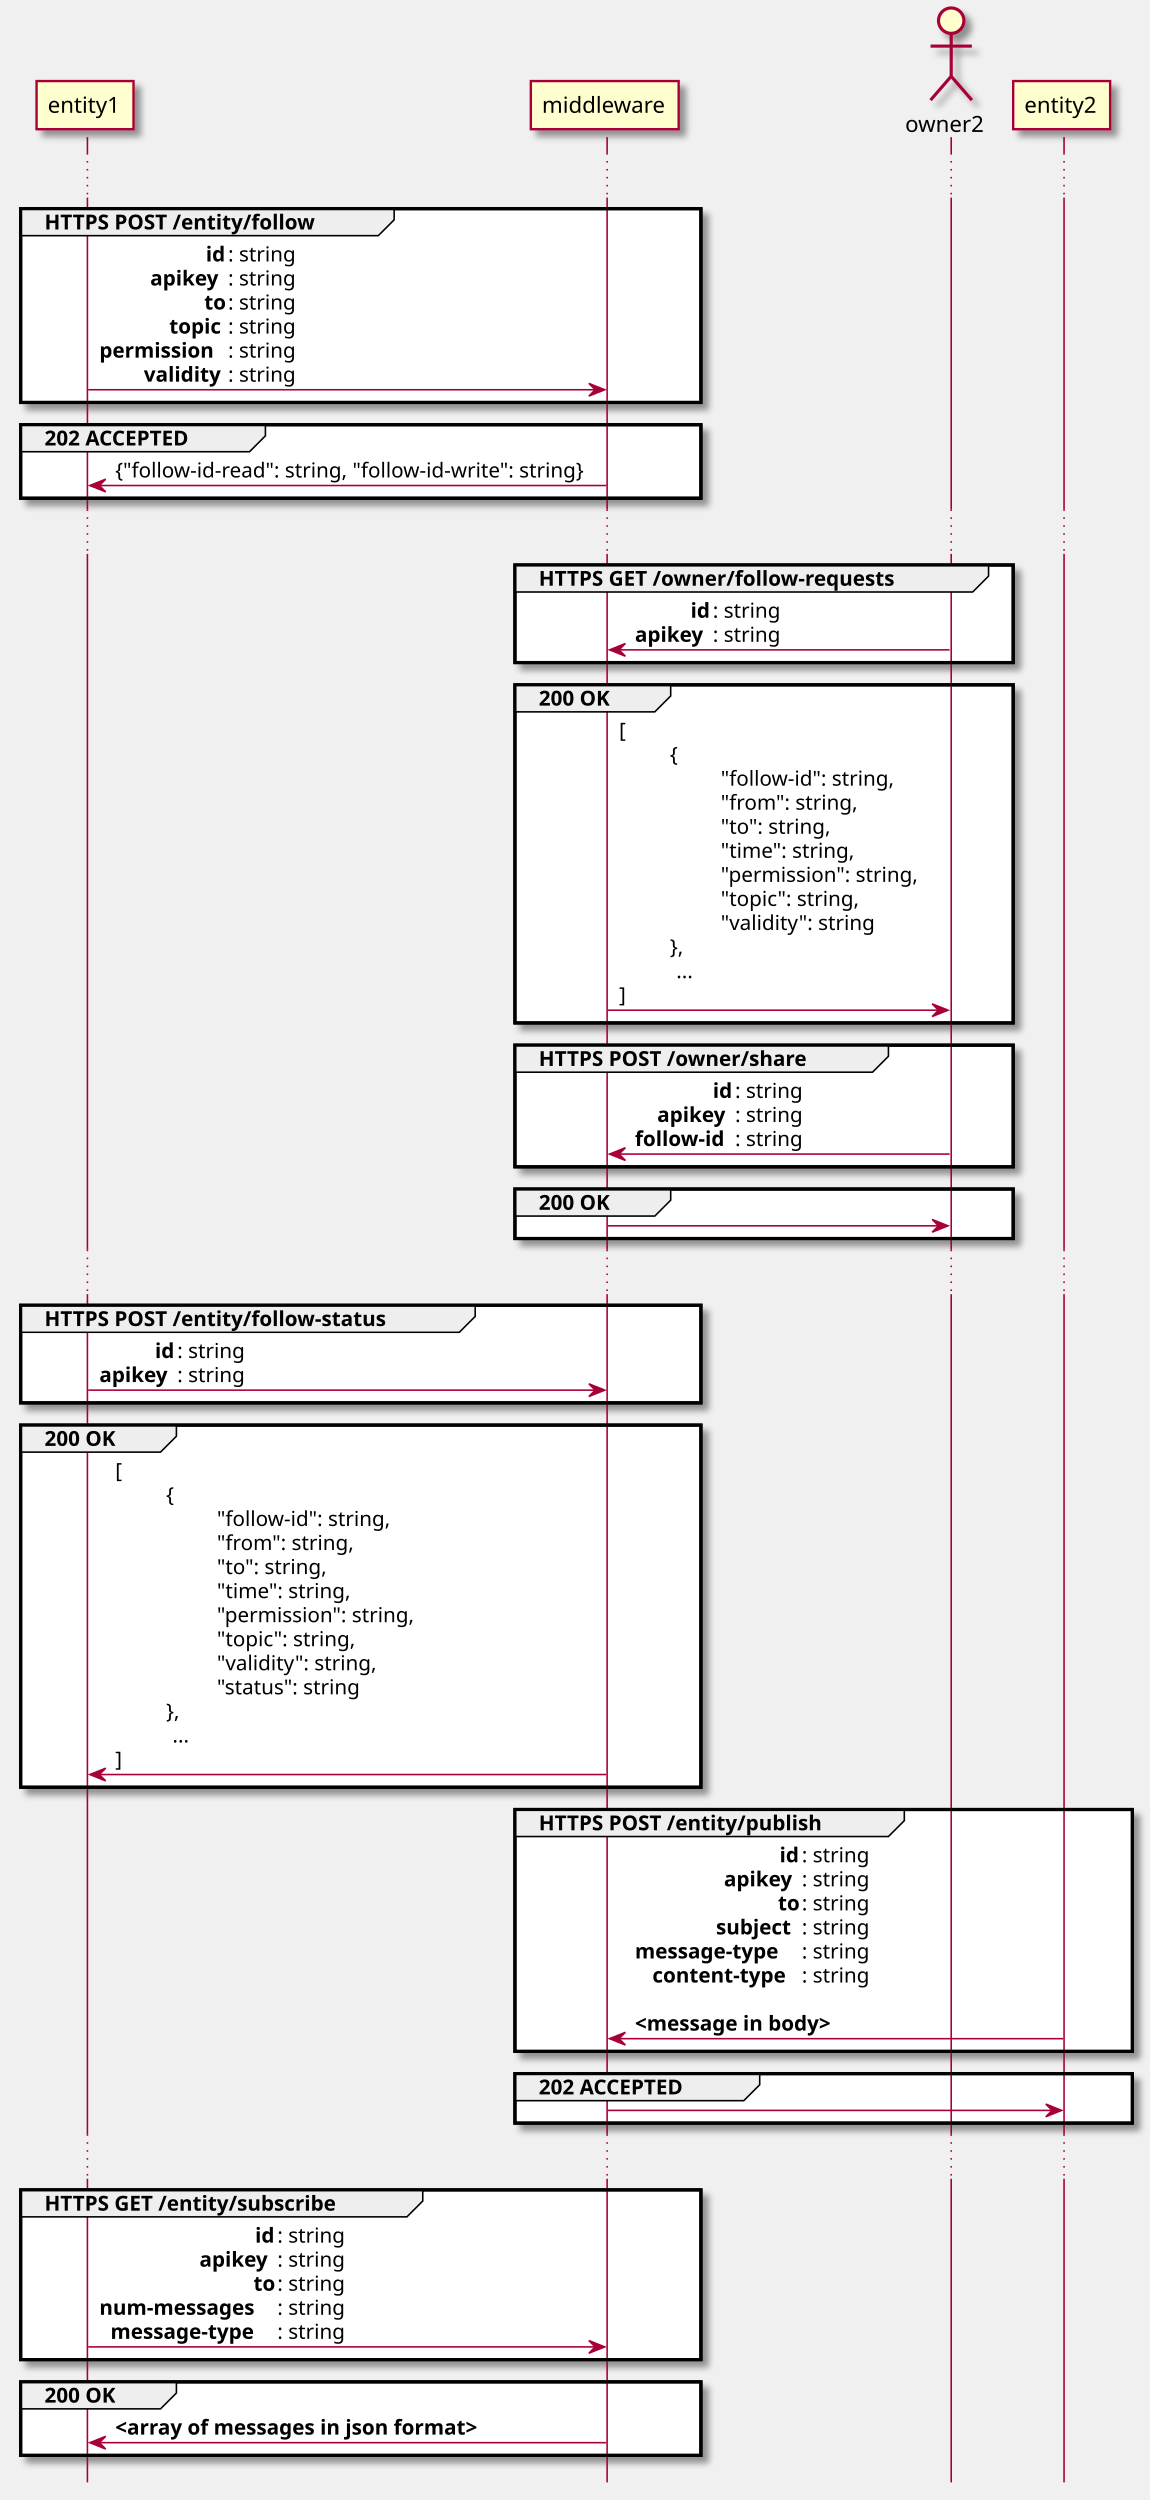
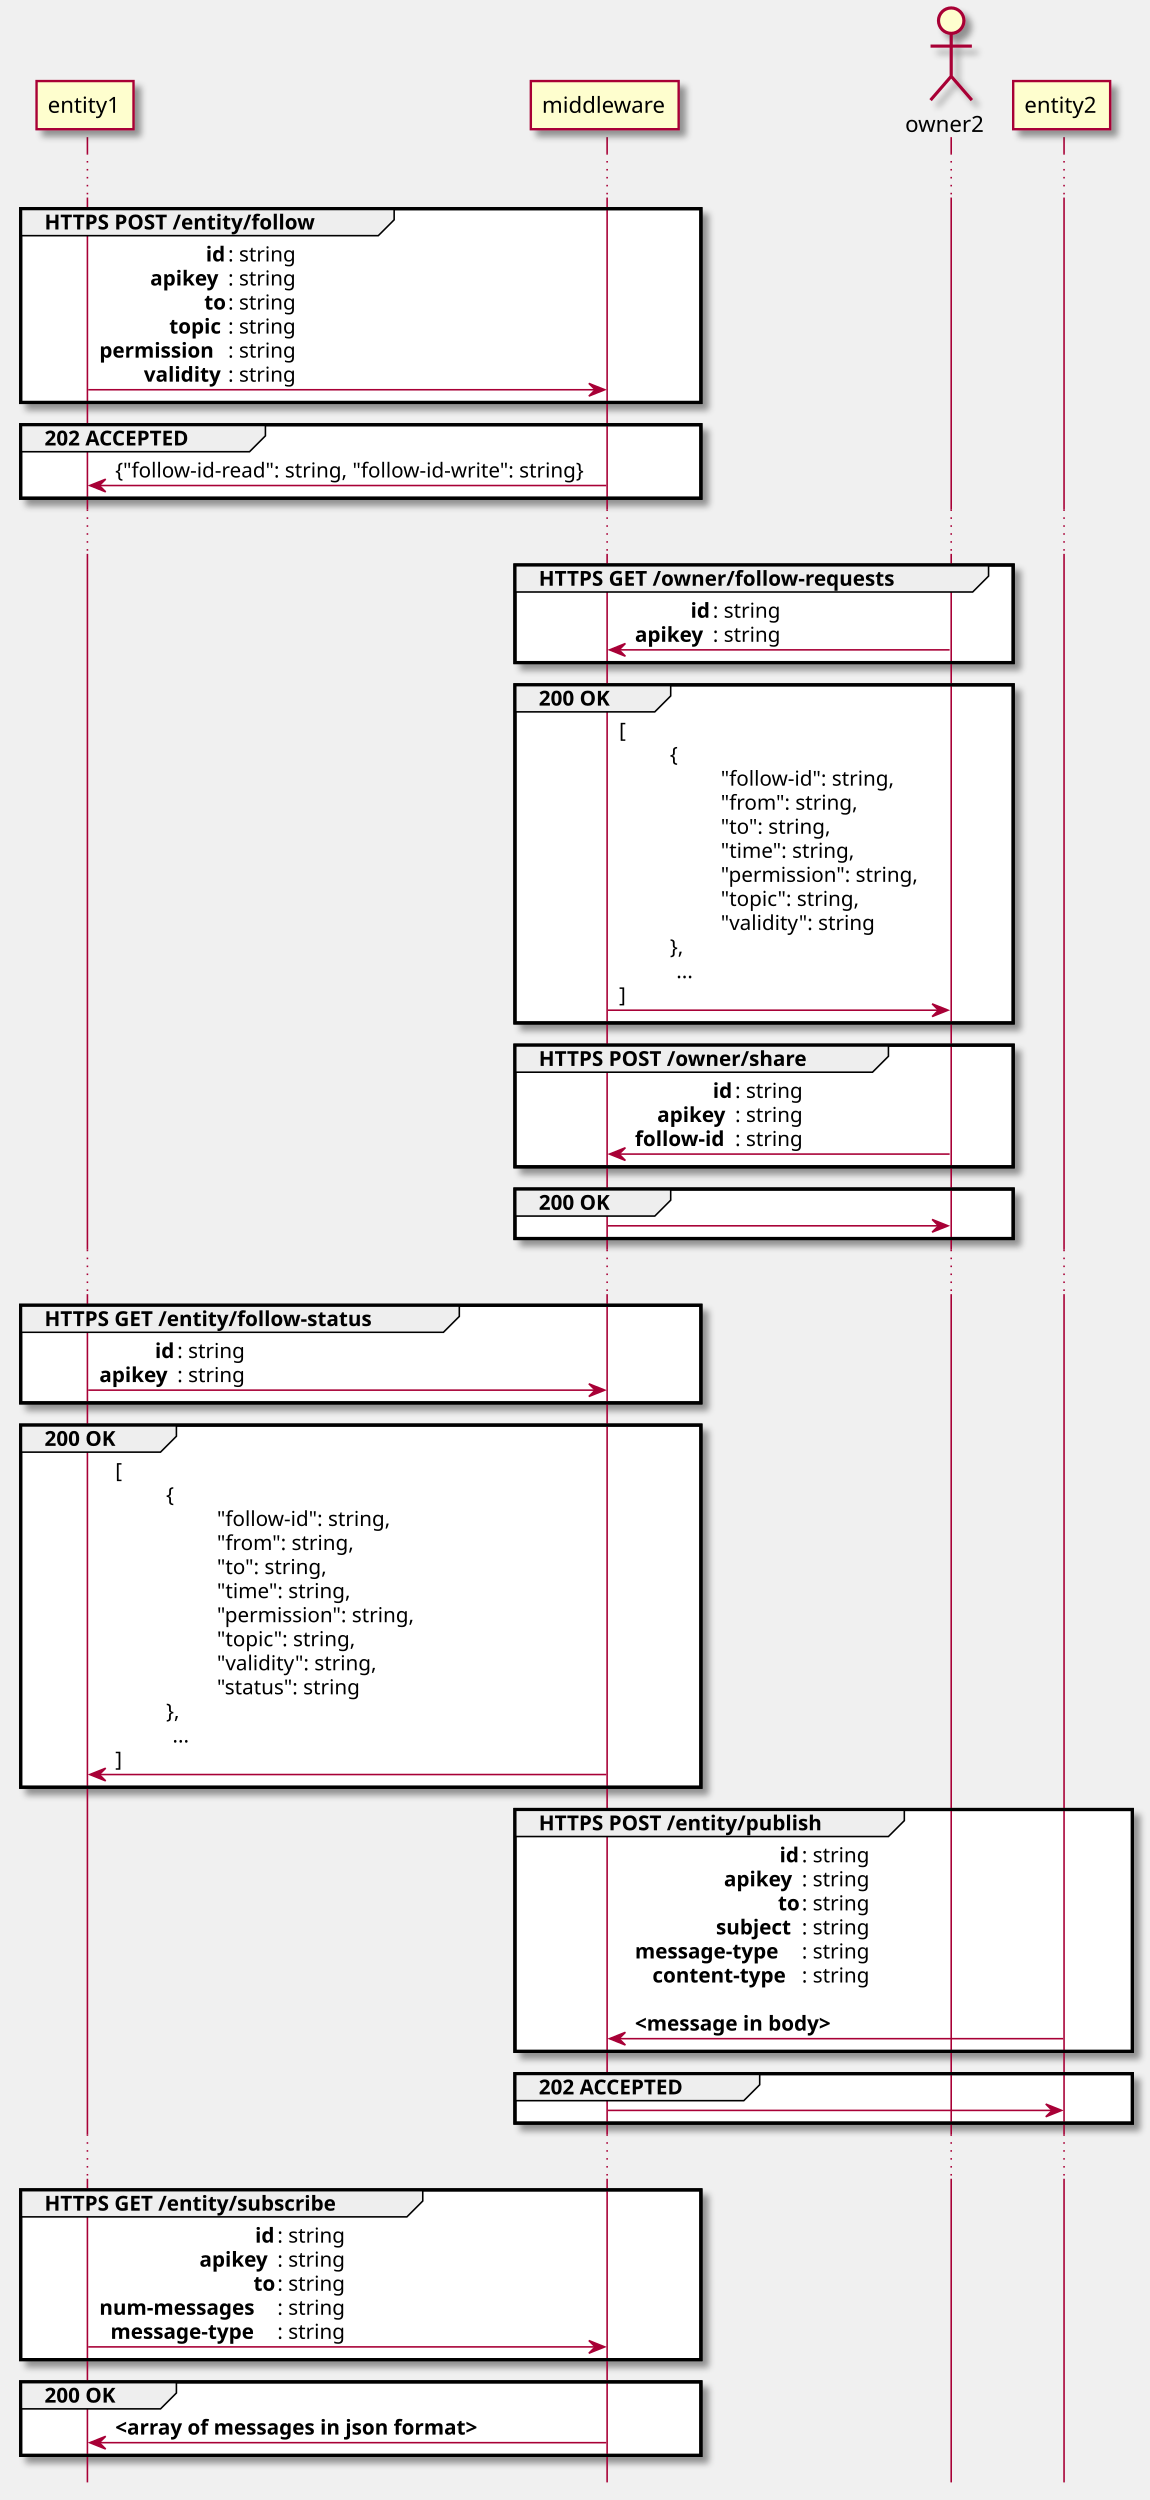
<svg xmlns="http://www.w3.org/2000/svg" contentScriptType="application/ecmascript" contentStyleType="text/css" height="1573px" preserveAspectRatio="none" style="width:723px;height:1573px;" version="1.1" viewBox="0 0 723 1573" width="723px" zoomAndPan="magnify">
  <defs>
-     <filter height="300%" id="f1i5j3ws20oqqa" width="300%" x="-1" y="-1">
+     <filter height="300%" id="f145n6no9fhb5m" width="300%" x="-1" y="-1">
      <feGaussianBlur result="blurOut" stdDeviation="2.0" />
      <feColorMatrix in="blurOut" result="blurOut2" type="matrix" values="0 0 0 0 0 0 0 0 0 0 0 0 0 0 0 0 0 0 .4 0" />
      <feOffset dx="4.0" dy="4.0" in="blurOut2" result="blurOut3" />
      <feBlend in="SourceGraphic" in2="blurOut3" mode="normal" />
    </filter>
  </defs>
  <g>
-     <rect fill="#FFFFFF" filter="url(#f1i5j3ws20oqqa)" height="121.93" style="stroke: #000000; stroke-width: 2.0;" width="428" x="13" y="131.297" />
-     <rect fill="#FFFFFF" filter="url(#f1i5j3ws20oqqa)" height="46.266" style="stroke: #000000; stroke-width: 2.0;" width="428" x="13" y="267.227" />
-     <rect fill="#FFFFFF" filter="url(#f1i5j3ws20oqqa)" height="61.398" style="stroke: #000000; stroke-width: 2.0;" width="313.5" x="324" y="355.492" />
-     <rect fill="#FFFFFF" filter="url(#f1i5j3ws20oqqa)" height="212.727" style="stroke: #000000; stroke-width: 2.0;" width="313.5" x="324" y="430.891" />
-     <rect fill="#FFFFFF" filter="url(#f1i5j3ws20oqqa)" height="76.531" style="stroke: #000000; stroke-width: 2.0;" width="313.5" x="324" y="657.617" />
-     <rect fill="#FFFFFF" filter="url(#f1i5j3ws20oqqa)" height="31.133" style="stroke: #000000; stroke-width: 2.0;" width="313.5" x="324" y="748.148" />
-     <rect fill="#FFFFFF" filter="url(#f1i5j3ws20oqqa)" height="61.398" style="stroke: #000000; stroke-width: 2.0;" width="428" x="13" y="821.281" />
-     <rect fill="#FFFFFF" filter="url(#f1i5j3ws20oqqa)" height="227.859" style="stroke: #000000; stroke-width: 2.0;" width="428" x="13" y="896.68" />
-     <rect fill="#FFFFFF" filter="url(#f1i5j3ws20oqqa)" height="152.195" style="stroke: #000000; stroke-width: 2.0;" width="388.5" x="324" y="1138.539" />
-     <rect fill="#FFFFFF" filter="url(#f1i5j3ws20oqqa)" height="31.133" style="stroke: #000000; stroke-width: 2.0;" width="388.5" x="324" y="1304.734" />
-     <rect fill="#FFFFFF" filter="url(#f1i5j3ws20oqqa)" height="106.797" style="stroke: #000000; stroke-width: 2.0;" width="428" x="13" y="1377.867" />
-     <rect fill="#FFFFFF" filter="url(#f1i5j3ws20oqqa)" height="46.266" style="stroke: #000000; stroke-width: 2.0;" width="428" x="13" y="1498.664" />
+     <rect fill="#FFFFFF" filter="url(#f145n6no9fhb5m)" height="121.93" style="stroke: #000000; stroke-width: 2.0;" width="428" x="13" y="131.297" />
+     <rect fill="#FFFFFF" filter="url(#f145n6no9fhb5m)" height="46.266" style="stroke: #000000; stroke-width: 2.0;" width="428" x="13" y="267.227" />
+     <rect fill="#FFFFFF" filter="url(#f145n6no9fhb5m)" height="61.398" style="stroke: #000000; stroke-width: 2.0;" width="313.5" x="324" y="355.492" />
+     <rect fill="#FFFFFF" filter="url(#f145n6no9fhb5m)" height="212.727" style="stroke: #000000; stroke-width: 2.0;" width="313.5" x="324" y="430.891" />
+     <rect fill="#FFFFFF" filter="url(#f145n6no9fhb5m)" height="76.531" style="stroke: #000000; stroke-width: 2.0;" width="313.5" x="324" y="657.617" />
+     <rect fill="#FFFFFF" filter="url(#f145n6no9fhb5m)" height="31.133" style="stroke: #000000; stroke-width: 2.0;" width="313.5" x="324" y="748.148" />
+     <rect fill="#FFFFFF" filter="url(#f145n6no9fhb5m)" height="61.398" style="stroke: #000000; stroke-width: 2.0;" width="428" x="13" y="821.281" />
+     <rect fill="#FFFFFF" filter="url(#f145n6no9fhb5m)" height="227.859" style="stroke: #000000; stroke-width: 2.0;" width="428" x="13" y="896.68" />
+     <rect fill="#FFFFFF" filter="url(#f145n6no9fhb5m)" height="152.195" style="stroke: #000000; stroke-width: 2.0;" width="388.5" x="324" y="1138.539" />
+     <rect fill="#FFFFFF" filter="url(#f145n6no9fhb5m)" height="31.133" style="stroke: #000000; stroke-width: 2.0;" width="388.5" x="324" y="1304.734" />
+     <rect fill="#FFFFFF" filter="url(#f145n6no9fhb5m)" height="106.797" style="stroke: #000000; stroke-width: 2.0;" width="428" x="13" y="1377.867" />
+     <rect fill="#FFFFFF" filter="url(#f145n6no9fhb5m)" height="46.266" style="stroke: #000000; stroke-width: 2.0;" width="428" x="13" y="1498.664" />
    <line style="stroke: #A80036; stroke-width: 1.0;" x1="55" x2="55" y1="86.297" y2="96.297" />
    <line style="stroke: #A80036; stroke-width: 1.0; stroke-dasharray: 1.0,4.0;" x1="55" x2="55" y1="96.297" y2="124.297" />
    <line style="stroke: #A80036; stroke-width: 1.0;" x1="55" x2="55" y1="124.297" y2="320.492" />
    <line style="stroke: #A80036; stroke-width: 1.0; stroke-dasharray: 1.0,4.0;" x1="55" x2="55" y1="320.492" y2="348.492" />
    <line style="stroke: #A80036; stroke-width: 1.0;" x1="55" x2="55" y1="348.492" y2="786.281" />
    <line style="stroke: #A80036; stroke-width: 1.0; stroke-dasharray: 1.0,4.0;" x1="55" x2="55" y1="786.281" y2="814.281" />
    <line style="stroke: #A80036; stroke-width: 1.0;" x1="55" x2="55" y1="814.281" y2="1342.867" />
    <line style="stroke: #A80036; stroke-width: 1.0; stroke-dasharray: 1.0,4.0;" x1="55" x2="55" y1="1342.867" y2="1370.867" />
    <line style="stroke: #A80036; stroke-width: 1.0;" x1="55" x2="55" y1="1370.867" y2="1561.93" />
    <line style="stroke: #A80036; stroke-width: 1.0;" x1="382" x2="382" y1="86.297" y2="96.297" />
    <line style="stroke: #A80036; stroke-width: 1.0; stroke-dasharray: 1.0,4.0;" x1="382" x2="382" y1="96.297" y2="124.297" />
    <line style="stroke: #A80036; stroke-width: 1.0;" x1="382" x2="382" y1="124.297" y2="320.492" />
    <line style="stroke: #A80036; stroke-width: 1.0; stroke-dasharray: 1.0,4.0;" x1="382" x2="382" y1="320.492" y2="348.492" />
    <line style="stroke: #A80036; stroke-width: 1.0;" x1="382" x2="382" y1="348.492" y2="786.281" />
    <line style="stroke: #A80036; stroke-width: 1.0; stroke-dasharray: 1.0,4.0;" x1="382" x2="382" y1="786.281" y2="814.281" />
    <line style="stroke: #A80036; stroke-width: 1.0;" x1="382" x2="382" y1="814.281" y2="1342.867" />
    <line style="stroke: #A80036; stroke-width: 1.0; stroke-dasharray: 1.0,4.0;" x1="382" x2="382" y1="1342.867" y2="1370.867" />
    <line style="stroke: #A80036; stroke-width: 1.0;" x1="382" x2="382" y1="1370.867" y2="1561.93" />
    <line style="stroke: #A80036; stroke-width: 1.0;" x1="598.5" x2="598.5" y1="86.297" y2="96.297" />
    <line style="stroke: #A80036; stroke-width: 1.0; stroke-dasharray: 1.0,4.0;" x1="598.5" x2="598.5" y1="96.297" y2="124.297" />
    <line style="stroke: #A80036; stroke-width: 1.0;" x1="598.5" x2="598.5" y1="124.297" y2="320.492" />
    <line style="stroke: #A80036; stroke-width: 1.0; stroke-dasharray: 1.0,4.0;" x1="598.5" x2="598.5" y1="320.492" y2="348.492" />
    <line style="stroke: #A80036; stroke-width: 1.0;" x1="598.5" x2="598.5" y1="348.492" y2="786.281" />
    <line style="stroke: #A80036; stroke-width: 1.0; stroke-dasharray: 1.0,4.0;" x1="598.5" x2="598.5" y1="786.281" y2="814.281" />
    <line style="stroke: #A80036; stroke-width: 1.0;" x1="598.5" x2="598.5" y1="814.281" y2="1342.867" />
    <line style="stroke: #A80036; stroke-width: 1.0; stroke-dasharray: 1.0,4.0;" x1="598.5" x2="598.5" y1="1342.867" y2="1370.867" />
    <line style="stroke: #A80036; stroke-width: 1.0;" x1="598.5" x2="598.5" y1="1370.867" y2="1561.93" />
    <line style="stroke: #A80036; stroke-width: 1.0;" x1="669.5" x2="669.5" y1="86.297" y2="96.297" />
    <line style="stroke: #A80036; stroke-width: 1.0; stroke-dasharray: 1.0,4.0;" x1="669.5" x2="669.5" y1="96.297" y2="124.297" />
    <line style="stroke: #A80036; stroke-width: 1.0;" x1="669.5" x2="669.5" y1="124.297" y2="320.492" />
    <line style="stroke: #A80036; stroke-width: 1.0; stroke-dasharray: 1.0,4.0;" x1="669.5" x2="669.5" y1="320.492" y2="348.492" />
    <line style="stroke: #A80036; stroke-width: 1.0;" x1="669.5" x2="669.5" y1="348.492" y2="786.281" />
    <line style="stroke: #A80036; stroke-width: 1.0; stroke-dasharray: 1.0,4.0;" x1="669.5" x2="669.5" y1="786.281" y2="814.281" />
    <line style="stroke: #A80036; stroke-width: 1.0;" x1="669.5" x2="669.5" y1="814.281" y2="1342.867" />
    <line style="stroke: #A80036; stroke-width: 1.0; stroke-dasharray: 1.0,4.0;" x1="669.5" x2="669.5" y1="1342.867" y2="1370.867" />
    <line style="stroke: #A80036; stroke-width: 1.0;" x1="669.5" x2="669.5" y1="1370.867" y2="1561.93" />
-     <rect fill="#FEFECE" filter="url(#f1i5j3ws20oqqa)" height="30.297" style="stroke: #A80036; stroke-width: 1.5;" width="61" x="23" y="51" />
+     <rect fill="#FEFECE" filter="url(#f145n6no9fhb5m)" height="30.297" style="stroke: #A80036; stroke-width: 1.5;" width="61" x="23" y="51" />
    <text fill="#000000" font-family="sans-serif" font-size="14" lengthAdjust="spacingAndGlyphs" textLength="47" x="30" y="70.995">entity1</text>
-     <rect fill="#FEFECE" filter="url(#f1i5j3ws20oqqa)" height="30.297" style="stroke: #A80036; stroke-width: 1.5;" width="93" x="334" y="51" />
+     <rect fill="#FEFECE" filter="url(#f145n6no9fhb5m)" height="30.297" style="stroke: #A80036; stroke-width: 1.5;" width="93" x="334" y="51" />
    <text fill="#000000" font-family="sans-serif" font-size="14" lengthAdjust="spacingAndGlyphs" textLength="79" x="341" y="70.995">middleware</text>
    <text fill="#000000" font-family="sans-serif" font-size="14" lengthAdjust="spacingAndGlyphs" textLength="52" x="569.5" y="82.995">owner2</text>
-     <ellipse cx="598.5" cy="13" fill="#FEFECE" filter="url(#f1i5j3ws20oqqa)" rx="8" ry="8" style="stroke: #A80036; stroke-width: 2.0;" />
-     <path d="M598.5,21 L598.5,48 M585.5,29 L611.5,29 M598.5,48 L585.5,63 M598.5,48 L611.5,63 " fill="none" filter="url(#f1i5j3ws20oqqa)" style="stroke: #A80036; stroke-width: 2.0;" />
-     <rect fill="#FEFECE" filter="url(#f1i5j3ws20oqqa)" height="30.297" style="stroke: #A80036; stroke-width: 1.5;" width="61" x="637.5" y="51" />
+     <ellipse cx="598.5" cy="13" fill="#FEFECE" filter="url(#f145n6no9fhb5m)" rx="8" ry="8" style="stroke: #A80036; stroke-width: 2.0;" />
+     <path d="M598.5,21 L598.5,48 M585.5,29 L611.5,29 M598.5,48 L585.5,63 M598.5,48 L611.5,63 " fill="none" filter="url(#f145n6no9fhb5m)" style="stroke: #A80036; stroke-width: 2.0;" />
+     <rect fill="#FEFECE" filter="url(#f145n6no9fhb5m)" height="30.297" style="stroke: #A80036; stroke-width: 1.5;" width="61" x="637.5" y="51" />
    <text fill="#000000" font-family="sans-serif" font-size="14" lengthAdjust="spacingAndGlyphs" textLength="47" x="644.5" y="70.995">entity2</text>
    <path d="M13,131.297 L248,131.297 L248,138.297 L238,148.297 L13,148.297 L13,131.297 " fill="#EEEEEE" style="stroke: #000000; stroke-width: 1.0;" />
    <rect fill="none" height="121.93" style="stroke: #000000; stroke-width: 2.0;" width="428" x="13" y="131.297" />
    <text fill="#000000" font-family="sans-serif" font-size="13" font-weight="bold" lengthAdjust="spacingAndGlyphs" textLength="190" x="28" y="144.364">HTTPS POST /entity/follow</text>
    <polygon fill="#A80036" points="370.5,241.227,380.5,245.227,370.5,249.227,374.5,245.227" style="stroke: #A80036; stroke-width: 1.0;" />
    <line style="stroke: #A80036; stroke-width: 1.0;" x1="55.5" x2="376.5" y1="245.227" y2="245.227" />
    <text fill="#000000" font-family="sans-serif" font-size="13" font-weight="bold" lengthAdjust="spacingAndGlyphs" textLength="14" x="129.5" y="164.497">id</text>
    <text fill="#000000" font-family="sans-serif" font-size="13" lengthAdjust="spacingAndGlyphs" textLength="44" x="143.5" y="164.497">: string</text>
    <text fill="#000000" font-family="sans-serif" font-size="13" font-weight="bold" lengthAdjust="spacingAndGlyphs" textLength="49" x="94.5" y="179.629">apikey</text>
    <text fill="#000000" font-family="sans-serif" font-size="13" lengthAdjust="spacingAndGlyphs" textLength="44" x="143.5" y="179.629">: string</text>
    <text fill="#000000" font-family="sans-serif" font-size="13" font-weight="bold" lengthAdjust="spacingAndGlyphs" textLength="15" x="128.5" y="194.762">to</text>
    <text fill="#000000" font-family="sans-serif" font-size="13" lengthAdjust="spacingAndGlyphs" textLength="44" x="143.5" y="194.762">: string</text>
    <text fill="#000000" font-family="sans-serif" font-size="13" font-weight="bold" lengthAdjust="spacingAndGlyphs" textLength="37" x="106.5" y="209.895">topic</text>
    <text fill="#000000" font-family="sans-serif" font-size="13" lengthAdjust="spacingAndGlyphs" textLength="44" x="143.5" y="209.895">: string</text>
    <text fill="#000000" font-family="sans-serif" font-size="13" font-weight="bold" lengthAdjust="spacingAndGlyphs" textLength="81" x="62.5" y="225.028">permission</text>
    <text fill="#000000" font-family="sans-serif" font-size="13" lengthAdjust="spacingAndGlyphs" textLength="44" x="143.5" y="225.028">: string</text>
    <text fill="#000000" font-family="sans-serif" font-size="13" font-weight="bold" lengthAdjust="spacingAndGlyphs" textLength="53" x="90.5" y="240.161">validity</text>
    <text fill="#000000" font-family="sans-serif" font-size="13" lengthAdjust="spacingAndGlyphs" textLength="44" x="143.5" y="240.161">: string</text>
    <path d="M13,267.227 L167,267.227 L167,274.227 L157,284.227 L13,284.227 L13,267.227 " fill="#EEEEEE" style="stroke: #000000; stroke-width: 1.0;" />
    <rect fill="none" height="46.266" style="stroke: #000000; stroke-width: 2.0;" width="428" x="13" y="267.227" />
    <text fill="#000000" font-family="sans-serif" font-size="13" font-weight="bold" lengthAdjust="spacingAndGlyphs" textLength="109" x="28" y="280.293">202 ACCEPTED</text>
    <polygon fill="#A80036" points="66.5,301.492,56.5,305.492,66.5,309.492,62.5,305.492" style="stroke: #A80036; stroke-width: 1.0;" />
    <line style="stroke: #A80036; stroke-width: 1.0;" x1="60.5" x2="381.5" y1="305.492" y2="305.492" />
    <text fill="#000000" font-family="sans-serif" font-size="13" lengthAdjust="spacingAndGlyphs" textLength="303" x="72.5" y="300.426">{"follow-id-read": string, "follow-id-write": string}</text>
    <path d="M324,355.492 L622,355.492 L622,362.492 L612,372.492 L324,372.492 L324,355.492 " fill="#EEEEEE" style="stroke: #000000; stroke-width: 1.0;" />
    <rect fill="none" height="61.398" style="stroke: #000000; stroke-width: 2.0;" width="313.5" x="324" y="355.492" />
    <text fill="#000000" font-family="sans-serif" font-size="13" font-weight="bold" lengthAdjust="spacingAndGlyphs" textLength="253" x="339" y="368.559">HTTPS GET /owner/follow-requests</text>
    <polygon fill="#A80036" points="393.5,404.891,383.5,408.891,393.5,412.891,389.5,408.891" style="stroke: #A80036; stroke-width: 1.0;" />
    <line style="stroke: #A80036; stroke-width: 1.0;" x1="387.5" x2="597.5" y1="408.891" y2="408.891" />
    <text fill="#000000" font-family="sans-serif" font-size="13" font-weight="bold" lengthAdjust="spacingAndGlyphs" textLength="14" x="434.5" y="388.692">id</text>
    <text fill="#000000" font-family="sans-serif" font-size="13" lengthAdjust="spacingAndGlyphs" textLength="44" x="448.5" y="388.692">: string</text>
    <text fill="#000000" font-family="sans-serif" font-size="13" font-weight="bold" lengthAdjust="spacingAndGlyphs" textLength="49" x="399.5" y="403.825">apikey</text>
    <text fill="#000000" font-family="sans-serif" font-size="13" lengthAdjust="spacingAndGlyphs" textLength="44" x="448.5" y="403.825">: string</text>
    <path d="M324,430.891 L422,430.891 L422,437.891 L412,447.891 L324,447.891 L324,430.891 " fill="#EEEEEE" style="stroke: #000000; stroke-width: 1.0;" />
    <rect fill="none" height="212.727" style="stroke: #000000; stroke-width: 2.0;" width="313.5" x="324" y="430.891" />
    <text fill="#000000" font-family="sans-serif" font-size="13" font-weight="bold" lengthAdjust="spacingAndGlyphs" textLength="53" x="339" y="443.957">200 OK</text>
    <polygon fill="#A80036" points="586.5,631.617,596.5,635.617,586.5,639.617,590.5,635.617" style="stroke: #A80036; stroke-width: 1.0;" />
    <line style="stroke: #A80036; stroke-width: 1.0;" x1="382.5" x2="592.5" y1="635.617" y2="635.617" />
    <text fill="#000000" font-family="sans-serif" font-size="13" lengthAdjust="spacingAndGlyphs" textLength="5" x="389.5" y="464.09">[</text>
    <text fill="#000000" font-family="sans-serif" font-size="13" lengthAdjust="spacingAndGlyphs" textLength="8" x="421.5" y="479.223">{</text>
    <text fill="#000000" font-family="sans-serif" font-size="13" lengthAdjust="spacingAndGlyphs" textLength="109" x="453.5" y="494.356">"follow-id": string,</text>
    <text fill="#000000" font-family="sans-serif" font-size="13" lengthAdjust="spacingAndGlyphs" textLength="88" x="453.5" y="509.489">"from": string,</text>
    <text fill="#000000" font-family="sans-serif" font-size="13" lengthAdjust="spacingAndGlyphs" textLength="71" x="453.5" y="524.622">"to": string,</text>
    <text fill="#000000" font-family="sans-serif" font-size="13" lengthAdjust="spacingAndGlyphs" textLength="87" x="453.5" y="539.754">"time": string,</text>
    <text fill="#000000" font-family="sans-serif" font-size="13" lengthAdjust="spacingAndGlyphs" textLength="128" x="453.5" y="554.887">"permission": string,</text>
    <text fill="#000000" font-family="sans-serif" font-size="13" lengthAdjust="spacingAndGlyphs" textLength="89" x="453.5" y="570.02">"topic": string,</text>
    <text fill="#000000" font-family="sans-serif" font-size="13" lengthAdjust="spacingAndGlyphs" textLength="98" x="453.5" y="585.153">"validity": string</text>
    <text fill="#000000" font-family="sans-serif" font-size="13" lengthAdjust="spacingAndGlyphs" textLength="12" x="421.5" y="600.286">},</text>
    <text fill="#000000" font-family="sans-serif" font-size="13" lengthAdjust="spacingAndGlyphs" textLength="12" x="425.5" y="615.418">...</text>
    <text fill="#000000" font-family="sans-serif" font-size="13" lengthAdjust="spacingAndGlyphs" textLength="5" x="389.5" y="630.551">]</text>
    <path d="M324,657.617 L559,657.617 L559,664.617 L549,674.617 L324,674.617 L324,657.617 " fill="#EEEEEE" style="stroke: #000000; stroke-width: 1.0;" />
    <rect fill="none" height="76.531" style="stroke: #000000; stroke-width: 2.0;" width="313.5" x="324" y="657.617" />
    <text fill="#000000" font-family="sans-serif" font-size="13" font-weight="bold" lengthAdjust="spacingAndGlyphs" textLength="190" x="339" y="670.684">HTTPS POST /owner/share</text>
    <polygon fill="#A80036" points="393.5,722.148,383.5,726.148,393.5,730.148,389.5,726.148" style="stroke: #A80036; stroke-width: 1.0;" />
    <line style="stroke: #A80036; stroke-width: 1.0;" x1="387.5" x2="597.5" y1="726.148" y2="726.148" />
    <text fill="#000000" font-family="sans-serif" font-size="13" font-weight="bold" lengthAdjust="spacingAndGlyphs" textLength="14" x="448.5" y="690.817">id</text>
    <text fill="#000000" font-family="sans-serif" font-size="13" lengthAdjust="spacingAndGlyphs" textLength="44" x="462.5" y="690.817">: string</text>
    <text fill="#000000" font-family="sans-serif" font-size="13" font-weight="bold" lengthAdjust="spacingAndGlyphs" textLength="49" x="413.5" y="705.95">apikey</text>
    <text fill="#000000" font-family="sans-serif" font-size="13" lengthAdjust="spacingAndGlyphs" textLength="44" x="462.5" y="705.95">: string</text>
    <text fill="#000000" font-family="sans-serif" font-size="13" font-weight="bold" lengthAdjust="spacingAndGlyphs" textLength="63" x="399.5" y="721.082">follow-id</text>
    <text fill="#000000" font-family="sans-serif" font-size="13" lengthAdjust="spacingAndGlyphs" textLength="44" x="462.5" y="721.082">: string</text>
    <path d="M324,748.148 L422,748.148 L422,755.148 L412,765.148 L324,765.148 L324,748.148 " fill="#EEEEEE" style="stroke: #000000; stroke-width: 1.0;" />
    <rect fill="none" height="31.133" style="stroke: #000000; stroke-width: 2.0;" width="313.5" x="324" y="748.148" />
    <text fill="#000000" font-family="sans-serif" font-size="13" font-weight="bold" lengthAdjust="spacingAndGlyphs" textLength="53" x="339" y="761.215">200 OK</text>
    <polygon fill="#A80036" points="586.5,767.281,596.5,771.281,586.5,775.281,590.5,771.281" style="stroke: #A80036; stroke-width: 1.0;" />
    <line style="stroke: #A80036; stroke-width: 1.0;" x1="382.5" x2="592.5" y1="771.281" y2="771.281" />
-     <path d="M13,821.281 L299,821.281 L299,828.281 L289,838.281 L13,838.281 L13,821.281 " fill="#EEEEEE" style="stroke: #000000; stroke-width: 1.0;" />
+     <path d="M13,821.281 L289,821.281 L289,828.281 L279,838.281 L13,838.281 L13,821.281 " fill="#EEEEEE" style="stroke: #000000; stroke-width: 1.0;" />
    <rect fill="none" height="61.398" style="stroke: #000000; stroke-width: 2.0;" width="428" x="13" y="821.281" />
-     <text fill="#000000" font-family="sans-serif" font-size="13" font-weight="bold" lengthAdjust="spacingAndGlyphs" textLength="241" x="28" y="834.348">HTTPS POST /entity/follow-status</text>
+     <text fill="#000000" font-family="sans-serif" font-size="13" font-weight="bold" lengthAdjust="spacingAndGlyphs" textLength="231" x="28" y="834.348">HTTPS GET /entity/follow-status</text>
    <polygon fill="#A80036" points="370.5,870.68,380.5,874.68,370.5,878.68,374.5,874.68" style="stroke: #A80036; stroke-width: 1.0;" />
    <line style="stroke: #A80036; stroke-width: 1.0;" x1="55.5" x2="376.5" y1="874.68" y2="874.68" />
    <text fill="#000000" font-family="sans-serif" font-size="13" font-weight="bold" lengthAdjust="spacingAndGlyphs" textLength="14" x="97.5" y="854.481">id</text>
    <text fill="#000000" font-family="sans-serif" font-size="13" lengthAdjust="spacingAndGlyphs" textLength="44" x="111.5" y="854.481">: string</text>
    <text fill="#000000" font-family="sans-serif" font-size="13" font-weight="bold" lengthAdjust="spacingAndGlyphs" textLength="49" x="62.5" y="869.614">apikey</text>
    <text fill="#000000" font-family="sans-serif" font-size="13" lengthAdjust="spacingAndGlyphs" textLength="44" x="111.5" y="869.614">: string</text>
    <path d="M13,896.68 L111,896.68 L111,903.68 L101,913.68 L13,913.68 L13,896.68 " fill="#EEEEEE" style="stroke: #000000; stroke-width: 1.0;" />
    <rect fill="none" height="227.859" style="stroke: #000000; stroke-width: 2.0;" width="428" x="13" y="896.68" />
    <text fill="#000000" font-family="sans-serif" font-size="13" font-weight="bold" lengthAdjust="spacingAndGlyphs" textLength="53" x="28" y="909.747">200 OK</text>
    <polygon fill="#A80036" points="66.5,1112.539,56.5,1116.539,66.5,1120.539,62.5,1116.539" style="stroke: #A80036; stroke-width: 1.0;" />
    <line style="stroke: #A80036; stroke-width: 1.0;" x1="60.5" x2="381.5" y1="1116.539" y2="1116.539" />
    <text fill="#000000" font-family="sans-serif" font-size="13" lengthAdjust="spacingAndGlyphs" textLength="5" x="72.5" y="929.879">[</text>
    <text fill="#000000" font-family="sans-serif" font-size="13" lengthAdjust="spacingAndGlyphs" textLength="8" x="104.5" y="945.012">{</text>
    <text fill="#000000" font-family="sans-serif" font-size="13" lengthAdjust="spacingAndGlyphs" textLength="109" x="136.5" y="960.145">"follow-id": string,</text>
    <text fill="#000000" font-family="sans-serif" font-size="13" lengthAdjust="spacingAndGlyphs" textLength="88" x="136.5" y="975.278">"from": string,</text>
    <text fill="#000000" font-family="sans-serif" font-size="13" lengthAdjust="spacingAndGlyphs" textLength="71" x="136.5" y="990.411">"to": string,</text>
    <text fill="#000000" font-family="sans-serif" font-size="13" lengthAdjust="spacingAndGlyphs" textLength="87" x="136.5" y="1005.543">"time": string,</text>
    <text fill="#000000" font-family="sans-serif" font-size="13" lengthAdjust="spacingAndGlyphs" textLength="128" x="136.5" y="1020.676">"permission": string,</text>
    <text fill="#000000" font-family="sans-serif" font-size="13" lengthAdjust="spacingAndGlyphs" textLength="89" x="136.5" y="1035.809">"topic": string,</text>
    <text fill="#000000" font-family="sans-serif" font-size="13" lengthAdjust="spacingAndGlyphs" textLength="102" x="136.5" y="1050.942">"validity": string,</text>
    <text fill="#000000" font-family="sans-serif" font-size="13" lengthAdjust="spacingAndGlyphs" textLength="94" x="136.5" y="1066.075">"status": string</text>
    <text fill="#000000" font-family="sans-serif" font-size="13" lengthAdjust="spacingAndGlyphs" textLength="12" x="104.5" y="1081.207">},</text>
    <text fill="#000000" font-family="sans-serif" font-size="13" lengthAdjust="spacingAndGlyphs" textLength="12" x="108.5" y="1096.34">...</text>
    <text fill="#000000" font-family="sans-serif" font-size="13" lengthAdjust="spacingAndGlyphs" textLength="5" x="72.5" y="1111.473">]</text>
    <path d="M324,1138.539 L569,1138.539 L569,1145.539 L559,1155.539 L324,1155.539 L324,1138.539 " fill="#EEEEEE" style="stroke: #000000; stroke-width: 1.0;" />
    <rect fill="none" height="152.195" style="stroke: #000000; stroke-width: 2.0;" width="388.5" x="324" y="1138.539" />
    <text fill="#000000" font-family="sans-serif" font-size="13" font-weight="bold" lengthAdjust="spacingAndGlyphs" textLength="200" x="339" y="1151.606">HTTPS POST /entity/publish</text>
    <polygon fill="#A80036" points="393.5,1278.734,383.5,1282.734,393.5,1286.734,389.5,1282.734" style="stroke: #A80036; stroke-width: 1.0;" />
    <line style="stroke: #A80036; stroke-width: 1.0;" x1="387.5" x2="669" y1="1282.734" y2="1282.734" />
    <text fill="#000000" font-family="sans-serif" font-size="13" font-weight="bold" lengthAdjust="spacingAndGlyphs" textLength="14" x="490.5" y="1171.739">id</text>
    <text fill="#000000" font-family="sans-serif" font-size="13" lengthAdjust="spacingAndGlyphs" textLength="44" x="504.5" y="1171.739">: string</text>
    <text fill="#000000" font-family="sans-serif" font-size="13" font-weight="bold" lengthAdjust="spacingAndGlyphs" textLength="49" x="455.5" y="1186.872">apikey</text>
    <text fill="#000000" font-family="sans-serif" font-size="13" lengthAdjust="spacingAndGlyphs" textLength="44" x="504.5" y="1186.872">: string</text>
    <text fill="#000000" font-family="sans-serif" font-size="13" font-weight="bold" lengthAdjust="spacingAndGlyphs" textLength="15" x="489.5" y="1202.004">to</text>
    <text fill="#000000" font-family="sans-serif" font-size="13" lengthAdjust="spacingAndGlyphs" textLength="44" x="504.5" y="1202.004">: string</text>
    <text fill="#000000" font-family="sans-serif" font-size="13" font-weight="bold" lengthAdjust="spacingAndGlyphs" textLength="54" x="450.5" y="1217.137">subject</text>
    <text fill="#000000" font-family="sans-serif" font-size="13" lengthAdjust="spacingAndGlyphs" textLength="44" x="504.5" y="1217.137">: string</text>
    <text fill="#000000" font-family="sans-serif" font-size="13" font-weight="bold" lengthAdjust="spacingAndGlyphs" textLength="105" x="399.5" y="1232.27">message-type</text>
    <text fill="#000000" font-family="sans-serif" font-size="13" lengthAdjust="spacingAndGlyphs" textLength="44" x="504.5" y="1232.27">: string</text>
    <text fill="#000000" font-family="sans-serif" font-size="13" font-weight="bold" lengthAdjust="spacingAndGlyphs" textLength="94" x="410.5" y="1247.403">content-type</text>
    <text fill="#000000" font-family="sans-serif" font-size="13" lengthAdjust="spacingAndGlyphs" textLength="44" x="504.5" y="1247.403">: string</text>
    <text fill="#000000" font-family="sans-serif" font-size="13" lengthAdjust="spacingAndGlyphs" textLength="0" x="548.5" y="1262.536" />
    <text fill="#000000" font-family="sans-serif" font-size="13" font-weight="bold" lengthAdjust="spacingAndGlyphs" textLength="149" x="399.5" y="1277.668">&lt;message in body&gt;</text>
    <path d="M324,1304.734 L478,1304.734 L478,1311.734 L468,1321.734 L324,1321.734 L324,1304.734 " fill="#EEEEEE" style="stroke: #000000; stroke-width: 1.0;" />
    <rect fill="none" height="31.133" style="stroke: #000000; stroke-width: 2.0;" width="388.5" x="324" y="1304.734" />
    <text fill="#000000" font-family="sans-serif" font-size="13" font-weight="bold" lengthAdjust="spacingAndGlyphs" textLength="109" x="339" y="1317.801">202 ACCEPTED</text>
    <polygon fill="#A80036" points="658,1323.867,668,1327.867,658,1331.867,662,1327.867" style="stroke: #A80036; stroke-width: 1.0;" />
    <line style="stroke: #A80036; stroke-width: 1.0;" x1="382.5" x2="664" y1="1327.867" y2="1327.867" />
    <path d="M13,1377.867 L266,1377.867 L266,1384.867 L256,1394.867 L13,1394.867 L13,1377.867 " fill="#EEEEEE" style="stroke: #000000; stroke-width: 1.0;" />
    <rect fill="none" height="106.797" style="stroke: #000000; stroke-width: 2.0;" width="428" x="13" y="1377.867" />
    <text fill="#000000" font-family="sans-serif" font-size="13" font-weight="bold" lengthAdjust="spacingAndGlyphs" textLength="208" x="28" y="1390.934">HTTPS GET /entity/subscribe</text>
    <polygon fill="#A80036" points="370.5,1472.664,380.5,1476.664,370.5,1480.664,374.5,1476.664" style="stroke: #A80036; stroke-width: 1.0;" />
    <line style="stroke: #A80036; stroke-width: 1.0;" x1="55.5" x2="376.5" y1="1476.664" y2="1476.664" />
    <text fill="#000000" font-family="sans-serif" font-size="13" font-weight="bold" lengthAdjust="spacingAndGlyphs" textLength="14" x="160.5" y="1411.067">id</text>
    <text fill="#000000" font-family="sans-serif" font-size="13" lengthAdjust="spacingAndGlyphs" textLength="44" x="174.5" y="1411.067">: string</text>
    <text fill="#000000" font-family="sans-serif" font-size="13" font-weight="bold" lengthAdjust="spacingAndGlyphs" textLength="49" x="125.5" y="1426.2">apikey</text>
    <text fill="#000000" font-family="sans-serif" font-size="13" lengthAdjust="spacingAndGlyphs" textLength="44" x="174.5" y="1426.2">: string</text>
    <text fill="#000000" font-family="sans-serif" font-size="13" font-weight="bold" lengthAdjust="spacingAndGlyphs" textLength="15" x="159.5" y="1441.332">to</text>
    <text fill="#000000" font-family="sans-serif" font-size="13" lengthAdjust="spacingAndGlyphs" textLength="44" x="174.5" y="1441.332">: string</text>
    <text fill="#000000" font-family="sans-serif" font-size="13" font-weight="bold" lengthAdjust="spacingAndGlyphs" textLength="112" x="62.5" y="1456.465">num-messages</text>
    <text fill="#000000" font-family="sans-serif" font-size="13" lengthAdjust="spacingAndGlyphs" textLength="44" x="174.5" y="1456.465">: string</text>
    <text fill="#000000" font-family="sans-serif" font-size="13" font-weight="bold" lengthAdjust="spacingAndGlyphs" textLength="105" x="69.5" y="1471.598">message-type</text>
    <text fill="#000000" font-family="sans-serif" font-size="13" lengthAdjust="spacingAndGlyphs" textLength="44" x="174.5" y="1471.598">: string</text>
    <path d="M13,1498.664 L111,1498.664 L111,1505.664 L101,1515.664 L13,1515.664 L13,1498.664 " fill="#EEEEEE" style="stroke: #000000; stroke-width: 1.0;" />
    <rect fill="none" height="46.266" style="stroke: #000000; stroke-width: 2.0;" width="428" x="13" y="1498.664" />
    <text fill="#000000" font-family="sans-serif" font-size="13" font-weight="bold" lengthAdjust="spacingAndGlyphs" textLength="53" x="28" y="1511.731">200 OK</text>
    <polygon fill="#A80036" points="66.5,1532.93,56.5,1536.93,66.5,1540.93,62.5,1536.93" style="stroke: #A80036; stroke-width: 1.0;" />
    <line style="stroke: #A80036; stroke-width: 1.0;" x1="60.5" x2="381.5" y1="1536.93" y2="1536.93" />
    <text fill="#000000" font-family="sans-serif" font-size="13" font-weight="bold" lengthAdjust="spacingAndGlyphs" textLength="268" x="72.5" y="1531.864">&lt;array of messages in json format&gt;</text>
  </g>
</svg>
